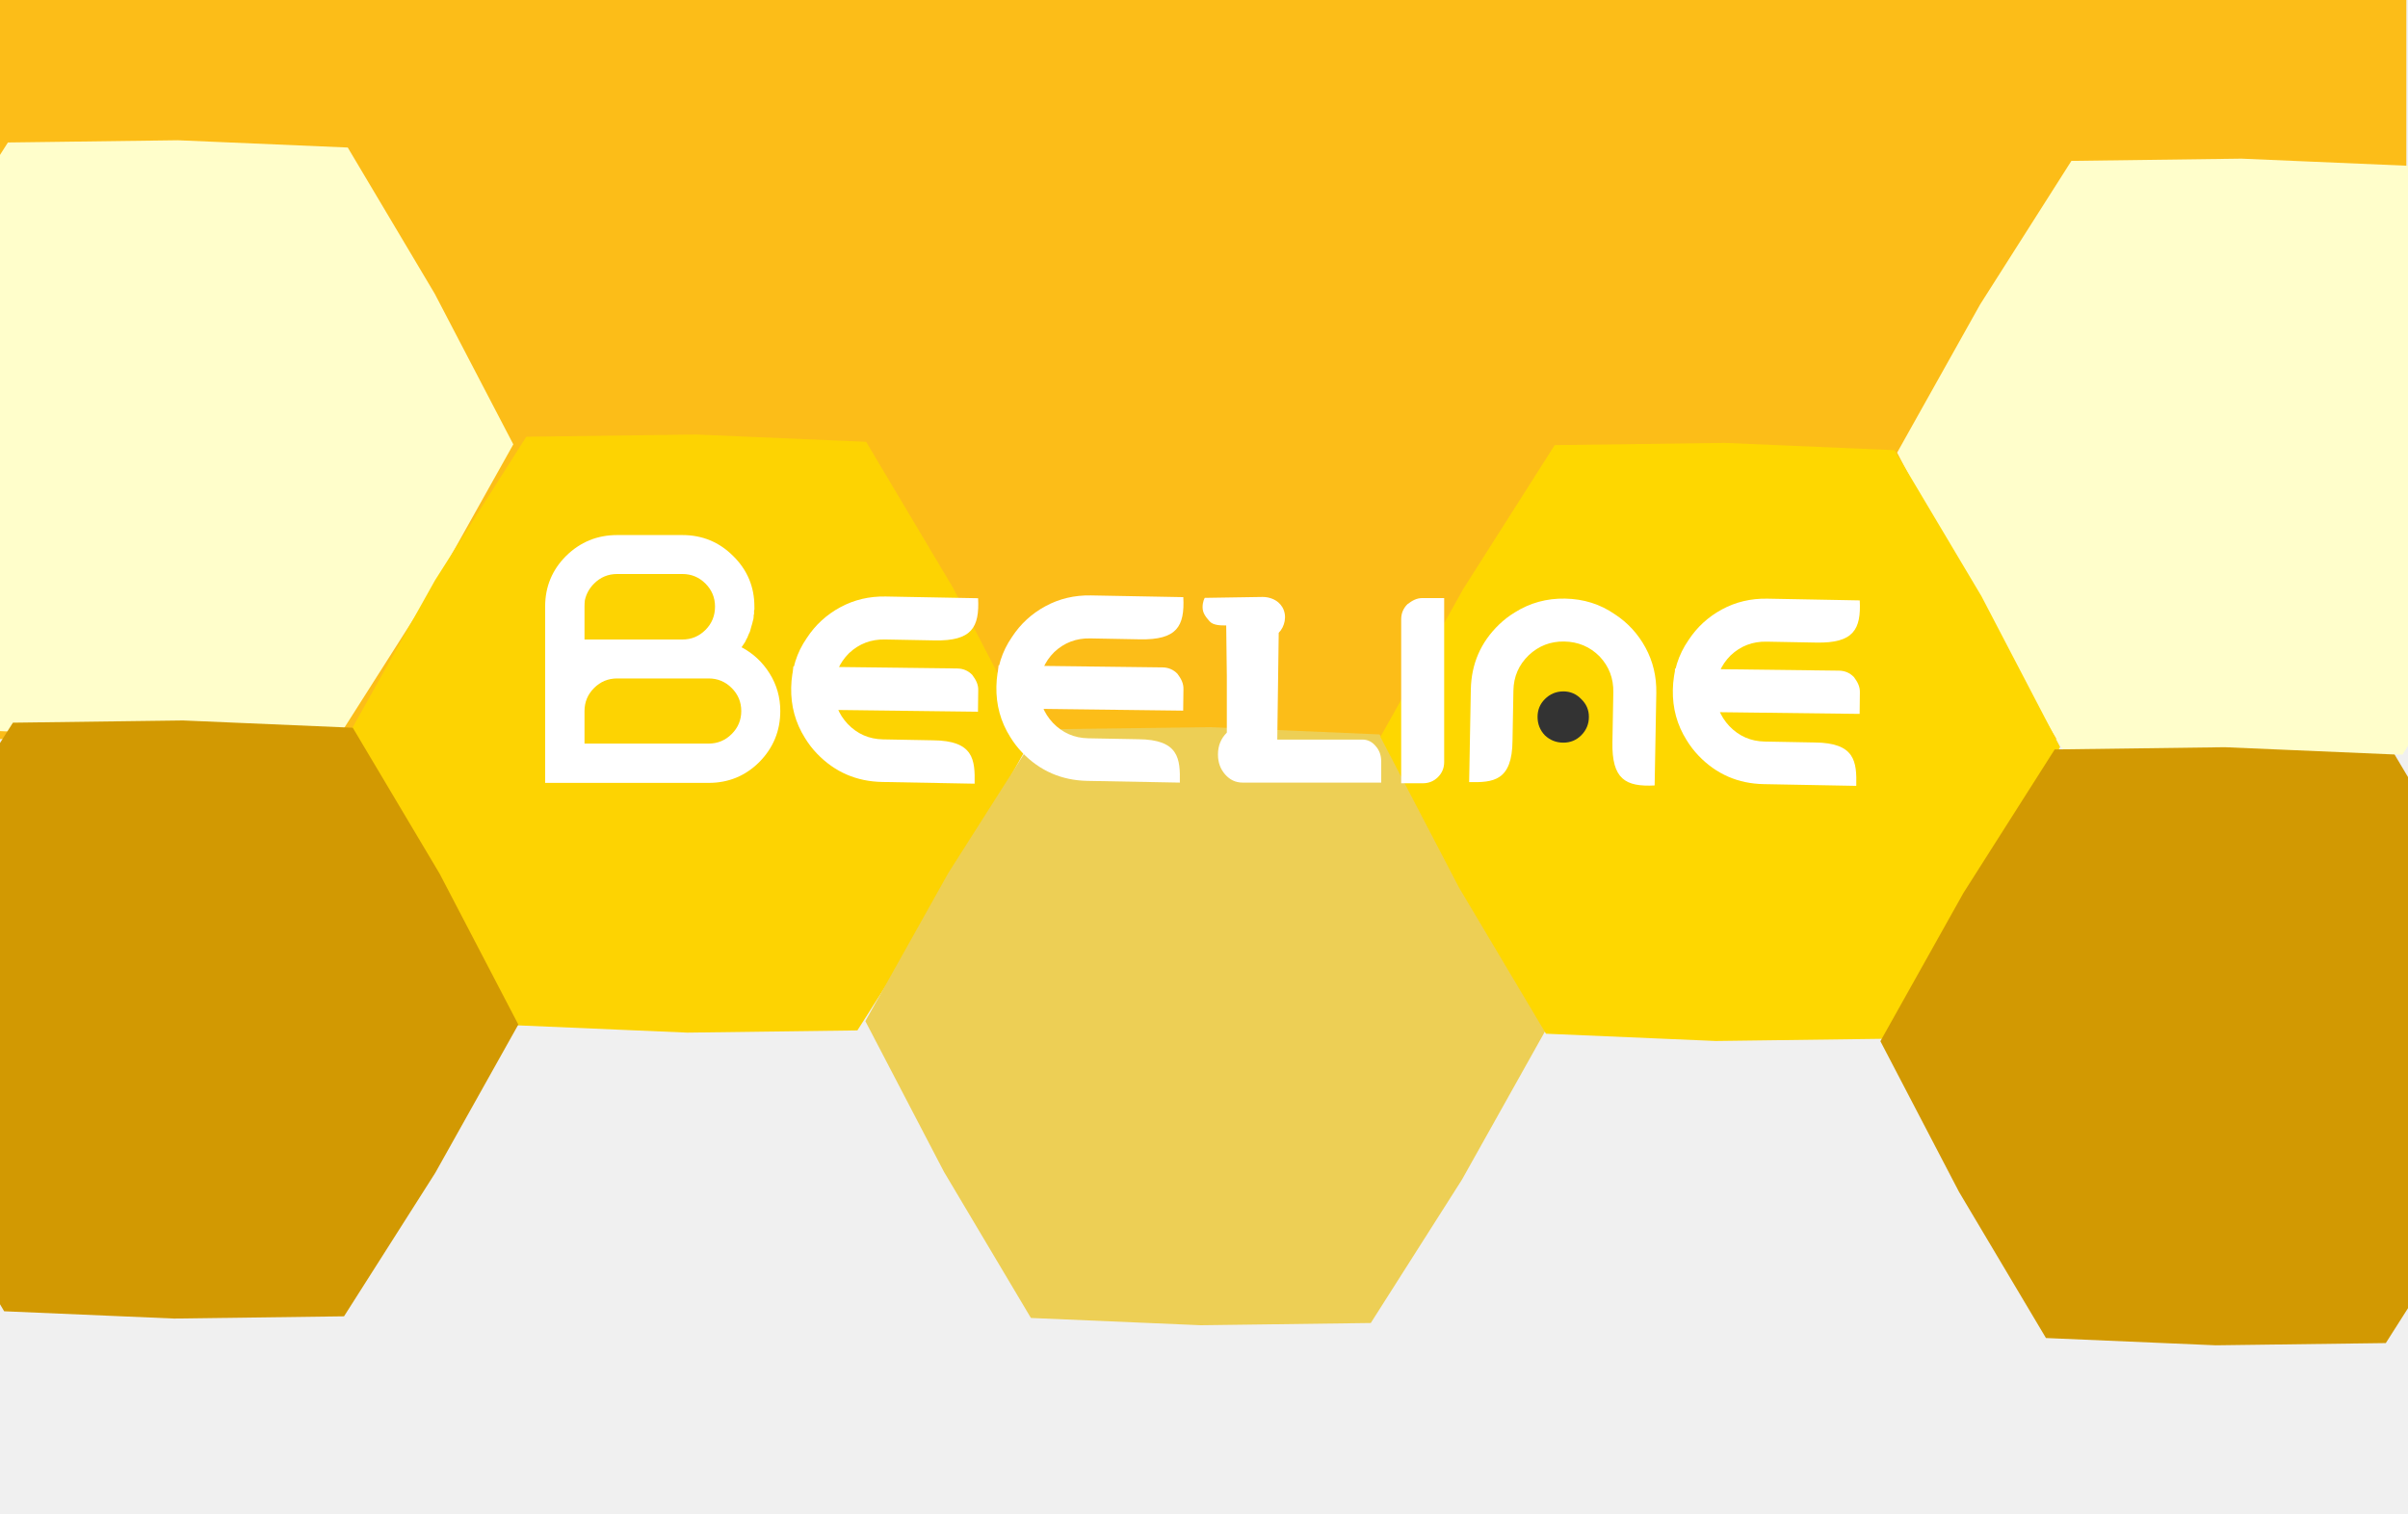
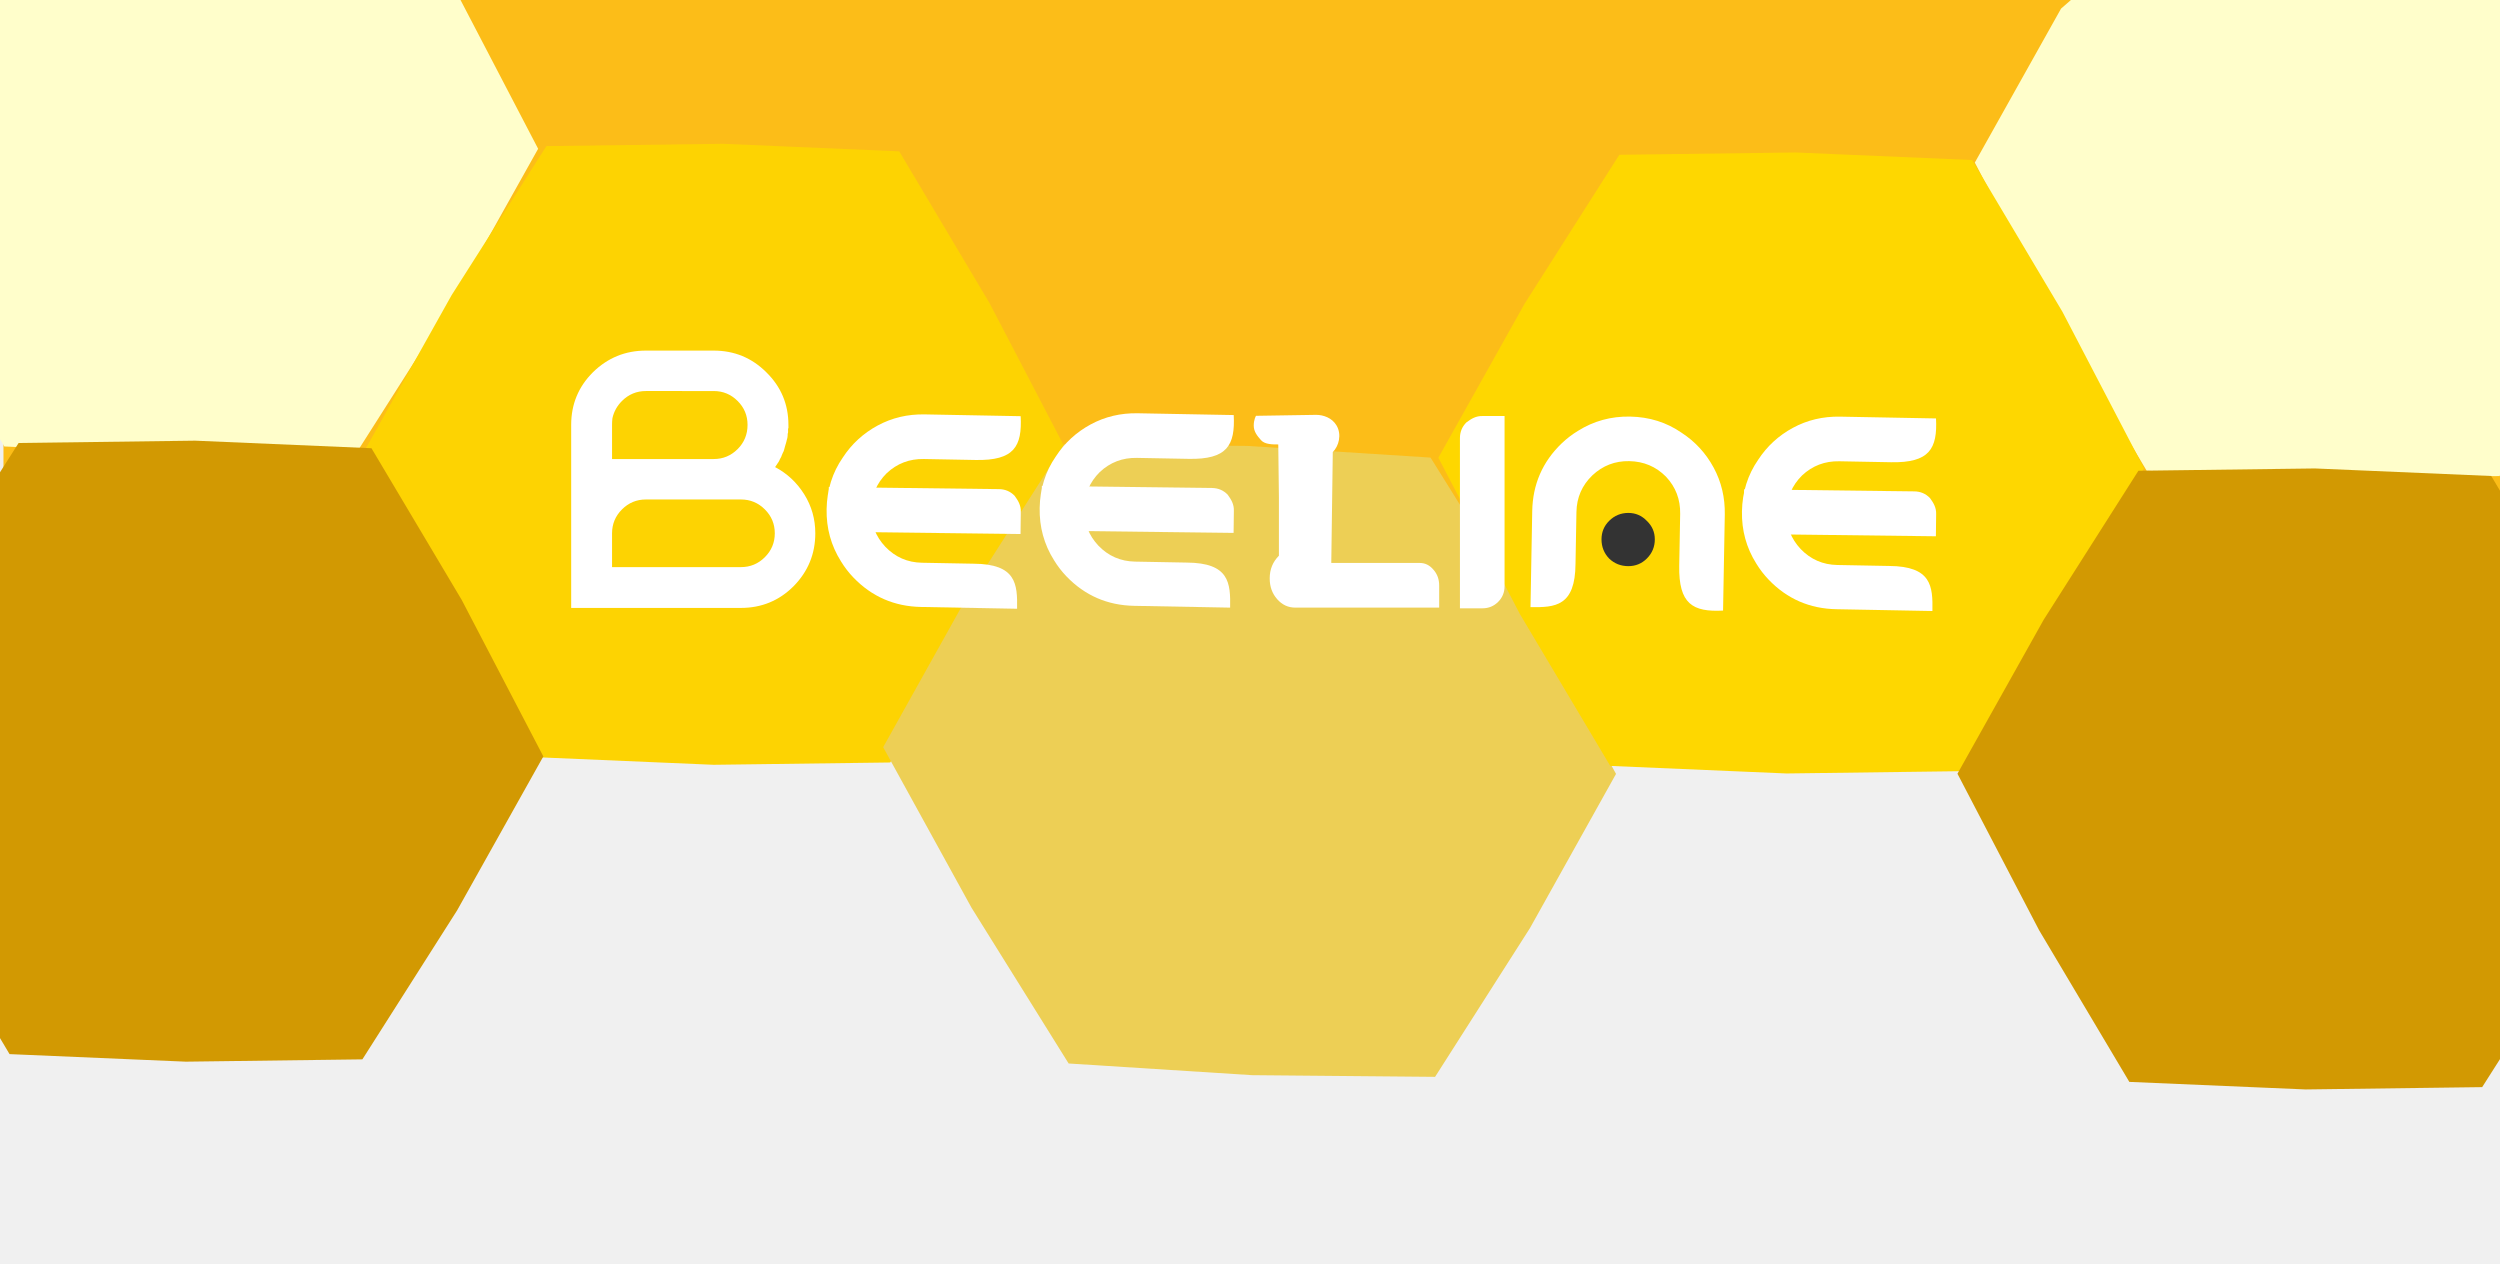
- <svg xmlns="http://www.w3.org/2000/svg" width="1440" height="905" viewBox="0 0 1440 905" fill="none">
-   <rect x="-1" width="1440" height="442" fill="#FCBD18" />
-   <path d="M1441.96 99.231L1493.94 186.605L1540.96 276.747L1491.29 365.453L1436.73 451.245L1335.07 452.577L1233.5 448.228L1181.52 360.853L1134.49 270.712L1184.17 182.006L1238.72 96.213L1340.38 94.882L1441.96 99.231Z" fill="#FFFECB" />
-   <path d="M207.96 88.231L259.943 175.605L306.965 265.747L257.288 354.453L202.734 440.245L101.074 441.577L-0.502 437.228L-52.485 349.853L-99.506 259.712L-49.829 171.006L4.725 85.213L106.385 83.882L207.96 88.231Z" fill="#FFFECB" />
-   <path d="M517.96 264.231L569.943 351.605L616.965 441.747L567.288 530.453L512.734 616.245L411.074 617.577L309.498 613.228L257.515 525.853L210.494 435.712L260.171 347.006L314.725 261.213L416.385 259.882L517.96 264.231Z" fill="#FDD302" />
-   <path d="M824.96 439.231L876.943 526.605L923.965 616.747L874.288 705.453L819.734 791.245L718.074 792.577L616.498 788.228L564.515 700.853L517.494 610.712L567.171 522.006L621.725 436.213L723.385 434.882L824.96 439.231Z" fill="#EDCF55" />
-   <path d="M1132.96 269.231L1184.94 356.605L1231.96 446.747L1182.29 535.453L1127.73 621.245L1026.07 622.577L924.498 618.228L872.515 530.853L825.494 440.712L875.171 352.006L929.725 266.213L1031.38 264.882L1132.96 269.231Z" fill="#FED700" />
-   <path d="M1431.96 451.231L1483.94 538.605L1530.96 628.747L1481.29 717.453L1426.73 803.245L1325.07 804.577L1223.5 800.228L1171.52 712.853L1124.49 622.712L1174.17 534.006L1228.72 448.213L1330.38 446.882L1431.96 451.231Z" fill="#D29902" />
-   <path d="M210.96 435.231L262.943 522.605L309.965 612.747L260.288 701.453L205.734 787.245L104.074 788.577L2.498 784.228L-49.485 696.853L-96.506 606.712L-46.829 518.006L7.725 432.213L109.385 430.882L210.96 435.231Z" fill="#D29902" />
-   <path d="M443.495 387.122C450.423 390.792 456.008 396.015 460.249 402.791C464.491 409.567 466.612 417.048 466.612 425.235C466.611 437.093 462.44 447.256 454.099 455.726C445.757 464.054 435.648 468.219 423.771 468.219L326 468.219L326 362.772C326 350.914 330.171 340.821 338.513 332.493C346.996 324.164 357.176 320 369.053 320H408.076C419.953 320 430.063 324.164 438.405 332.493C446.888 340.821 451.13 350.914 451.129 362.772C451.126 363.061 451.129 363.343 451.14 363.618C451.136 363.907 451.14 364.19 451.15 364.464L450.933 365.1C450.937 365.243 450.935 365.387 450.927 365.533L450.938 366.379C450.942 366.522 450.94 366.734 450.934 367.014C450.93 367.304 450.859 367.587 450.718 367.864C450.729 368.71 450.656 369.557 450.501 370.403C450.356 370.691 450.284 370.903 450.285 371.038C450.281 371.328 450.209 371.611 450.069 371.888C450.065 372.176 449.993 372.459 449.853 372.736C449.849 373.024 449.777 373.307 449.637 373.585C449.493 374.151 449.349 374.646 449.204 375.068C449.059 375.775 448.847 376.552 448.566 377.4C448.421 377.688 448.349 377.9 448.35 378.035C448.205 378.324 448.061 378.607 447.917 378.883C447.773 379.307 447.56 379.801 447.279 380.366C447.135 380.655 447.062 380.867 447.063 381.001C446.918 381.291 446.774 381.573 446.63 381.849C446.342 382.273 446.13 382.697 445.994 383.12C445.849 383.41 445.704 383.692 445.56 383.968C444.852 385.098 444.145 386.156 443.438 387.142L443.495 387.122ZM349.541 362.772L349.541 382.464L408.076 382.463C413.449 382.463 418.045 380.557 421.862 376.746C425.68 372.935 427.588 368.277 427.588 362.772C427.589 357.408 425.68 352.82 421.862 349.009C418.045 345.197 413.449 343.292 408.076 343.292L369.053 343.291C363.68 343.292 359.085 345.197 355.267 349.008C352.44 351.831 350.602 355.148 349.753 358.96C349.609 360.232 349.537 361.502 349.539 362.77L349.541 362.772ZM423.771 444.715C429.143 444.715 433.739 442.809 437.556 438.998C441.374 435.187 443.282 430.6 443.282 425.235C443.283 419.871 441.374 415.283 437.556 411.472C433.739 407.661 429.143 405.755 423.771 405.755H369.053C363.68 405.755 359.085 407.661 355.267 411.472C351.45 415.284 349.541 419.871 349.541 425.235L349.541 444.715L423.771 444.715Z" fill="white" />
-   <path d="M850.889 357.685C847.18 357.6 844.451 359.24 841.625 361.384C839.156 363.85 837.921 366.856 837.921 370.402L837.921 468.444L850.891 468.443C854.443 468.444 857.453 467.209 859.923 464.744C862.393 462.277 863.627 459.271 863.627 455.726L863.627 357.684L850.889 357.685Z" fill="white" />
-   <path d="M879.56 412.497C879.838 397.084 885.478 384.08 896.478 373.486C899.305 370.762 902.438 368.351 905.874 366.255C914.934 360.559 924.944 357.81 935.905 358.008C947.02 358.208 956.924 361.316 965.619 367.331C973.403 372.405 979.537 379.069 984.021 387.321C988.505 395.573 990.658 404.631 990.481 414.495L989.485 469.751C972.002 470.663 963.841 465.969 964.24 443.856L964.777 414.032C964.927 405.71 962.198 398.568 956.592 392.608C950.829 386.8 943.779 383.82 935.442 383.67C927.26 383.523 920.185 386.247 914.215 391.845C908.243 397.596 905.183 404.633 905.033 412.956L904.495 442.78C904.348 467.258 892.833 468.009 878.565 467.752L879.56 412.497Z" fill="white" />
-   <path d="M733.654 404.533V438.144C730.12 441.698 728.356 446.025 728.356 451.124L728.361 451.354C728.361 455.99 729.789 459.93 732.64 463.175C735.495 466.42 738.957 468.042 743.032 468.042H825.967L825.967 455.294C825.967 451.741 824.881 448.728 822.708 446.255C820.536 443.628 817.887 442.315 814.761 442.315H763.818L764.685 378.459C768.219 374.906 769.905 368.394 766.88 363.179C764.277 358.689 759.183 357.011 755.108 357.011L720.455 357.564C720.455 357.564 719.156 359.625 719.156 363.179C719.156 366.733 721.204 369.148 723.377 371.62C725.549 374.092 730.159 374.056 733.284 374.056L733.654 404.533Z" fill="white" />
-   <path d="M1054.82 468.965C1039.41 468.678 1026.41 463.03 1015.82 452.022C1013.1 449.194 1010.69 446.059 1008.59 442.622C1002.9 433.558 1000.16 423.547 1000.37 412.586C1000.57 401.471 1003.69 391.569 1009.71 382.878C1014.79 375.097 1021.45 368.967 1029.71 364.488C1037.96 360.01 1047.02 357.862 1056.89 358.046L1112.14 359.077C1113.04 376.561 1108.34 384.719 1086.23 384.306L1056.41 383.75C1048.09 383.594 1040.94 386.319 1034.98 391.921C1029.17 397.681 1026.18 404.729 1026.03 413.065C1025.87 421.247 1028.59 428.324 1034.19 434.297C1039.94 440.273 1046.97 443.338 1055.29 443.493L1085.12 444.05C1109.6 444.213 1110.34 455.728 1110.07 469.996L1054.82 468.965Z" fill="white" />
-   <path d="M1112.22 414.215C1112.35 410.508 1110.75 407.758 1108.64 404.907C1106.2 402.407 1103.21 401.136 1099.67 401.093L1001.63 399.898L1001.47 412.867C1001.43 416.419 1002.63 419.444 1005.06 421.944C1007.5 424.443 1010.49 425.714 1014.03 425.758L1112.07 426.953L1112.22 414.215Z" fill="white" />
-   <path d="M527.58 467.667C512.167 467.379 499.167 461.731 488.58 450.724C485.858 447.896 483.449 444.761 481.355 441.323C475.665 432.26 472.923 422.248 473.127 411.287C473.334 400.172 476.449 390.27 482.47 381.579C487.549 373.798 494.216 367.668 502.471 363.189C510.726 358.711 519.786 356.564 529.65 356.747L584.905 357.779C585.805 375.263 581.106 383.42 558.994 383.008L529.17 382.451C520.848 382.296 513.704 385.02 507.741 390.622C501.929 396.382 498.945 403.43 498.789 411.766C498.637 419.948 501.357 427.026 506.95 432.998C512.697 438.974 519.733 442.039 528.055 442.195L557.879 442.751C582.357 442.914 583.101 454.429 582.835 468.698L527.58 467.667Z" fill="white" />
-   <path d="M584.986 412.916C585.115 409.209 583.508 406.46 581.399 403.608C578.963 401.109 575.973 399.838 572.427 399.794L474.393 398.599L474.235 411.568C474.191 415.121 475.389 418.145 477.824 420.645C480.261 423.144 483.251 424.416 486.796 424.459L584.831 425.654L584.986 412.916Z" fill="white" />
-   <path d="M650.299 467.017C634.887 466.73 621.887 461.082 611.299 450.074C608.577 447.246 606.169 444.111 604.074 440.674C598.384 431.61 595.642 421.599 595.847 410.638C596.053 399.523 599.168 389.621 605.189 380.93C610.268 373.149 616.935 367.019 625.191 362.54C633.446 358.062 642.505 355.914 652.369 356.098L707.624 357.129C708.525 374.613 703.825 382.771 681.713 382.358L651.89 381.802C643.567 381.646 636.424 384.371 630.46 389.973C624.648 395.733 621.664 402.781 621.509 411.117C621.356 419.299 624.076 426.376 629.669 432.349C635.417 438.325 642.452 441.39 650.775 441.545L680.598 442.102C705.076 442.265 705.82 453.78 705.554 468.049L650.299 467.017Z" fill="white" />
-   <path d="M707.705 412.267C707.835 408.56 706.228 405.81 704.119 402.959C701.683 400.46 698.692 399.188 695.146 399.145L597.112 397.95L596.954 410.919C596.91 414.471 598.108 417.496 600.543 419.996C602.98 422.495 605.971 423.766 609.516 423.81L707.55 425.005L707.705 412.267Z" fill="white" />
-   <path d="M950.171 428.723C950.171 424.553 948.641 421.008 945.576 418.088C942.654 415.03 939.101 413.5 934.924 413.5C930.607 413.502 926.917 415.029 923.854 418.088C920.931 421.007 919.467 424.553 919.468 428.723C919.468 433.033 920.931 436.717 923.854 439.775C926.917 442.695 930.607 444.155 934.924 444.155C939.1 444.155 942.652 442.695 945.576 439.775C948.639 436.717 950.171 433.033 950.171 428.723Z" fill="#333333" />
+ <svg xmlns="http://www.w3.org/2000/svg" width="1440" height="728" viewBox="0 0 1440 728" fill="none">
+   <rect x="2" y="-40.056" width="1440" height="364" fill="#FCBD18" />
+   <path d="M1451 -38.056L1496.94 9.549L1543.96 99.691L1494.29 188.397L1439.73 274.189L1338.07 275.521L1236.5 271.172L1184.52 183.797L1137.49 93.656L1187.17 4.95L1236.5 -38.056L1338.07 -38.056L1451 -38.056Z" fill="#FFFECB" />
+   <path d="M239 -39.056L262.943 -4.451L309.965 85.691L260.288 174.397L205.734 260.189L104.074 261.521L2.498 257.172L-49.485 169.797L-96.506 79.656L-46.829 -9.05L2.498 -39.056L104.074 -39.056L239 -39.056Z" fill="#FFFECB" />
+   <path d="M517.96 87.175L569.943 174.549L616.965 264.691L567.288 353.397L512.734 439.189L411.074 440.521L309.498 436.172L257.515 348.797L210.494 258.656L260.171 169.95L314.725 84.157L416.385 82.826L517.96 87.175Z" fill="#FDD302" />
+   <path d="M823.999 263.574L879.959 353.324L930.831 445.766L881.281 534.547L826.6 620.264L721.09 619.295L615.537 612.571L559.577 522.821L508.705 430.379L558.255 341.598L612.936 255.881L718.446 256.85L823.999 263.574Z" fill="#EDCF55" />
+   <path d="M1135.96 92.175L1187.94 179.549L1234.96 269.691L1185.29 358.397L1130.73 444.189L1029.07 445.521L927.498 441.172L875.515 353.797L828.494 263.656L878.171 174.95L932.725 89.157L1034.38 87.826L1135.96 92.175Z" fill="#FED700" />
+   <path d="M1434.96 274.175L1486.94 361.549L1533.96 451.691L1484.29 540.397L1429.73 626.189L1328.07 627.521L1226.5 623.172L1174.52 535.797L1127.49 445.656L1177.17 356.95L1231.72 271.157L1333.38 269.826L1434.96 274.175Z" fill="#D29902" />
+   <path d="M213.96 258.175L265.943 345.549L312.965 435.691L263.288 524.397L208.734 610.189L107.074 611.521L5.498 607.172L-46.485 519.797L-93.506 429.656L-43.829 340.95L10.725 255.157L112.385 253.826L213.96 258.175Z" fill="#D29902" />
+   <path d="M446.495 269.066C453.423 272.736 459.007 277.959 463.249 284.735C467.491 291.511 469.612 298.992 469.612 307.179C469.611 319.037 465.44 329.2 457.099 337.67C448.757 345.999 438.648 350.163 426.771 350.163L329 350.163L329 244.716C329 232.858 333.171 222.765 341.513 214.437C349.996 206.108 360.176 201.944 372.053 201.944H411.076C422.953 201.944 433.063 206.108 441.405 214.437C449.888 222.765 454.13 232.858 454.129 244.716C454.126 245.005 454.129 245.287 454.14 245.562C454.136 245.851 454.14 246.134 454.15 246.408L453.933 247.044C453.937 247.187 453.935 247.331 453.927 247.477L453.938 248.323C453.942 248.466 453.94 248.678 453.934 248.958C453.93 249.248 453.858 249.531 453.718 249.808C453.729 250.654 453.656 251.501 453.501 252.347C453.356 252.635 453.284 252.847 453.285 252.982C453.281 253.272 453.209 253.555 453.069 253.832C453.065 254.12 452.993 254.403 452.853 254.68C452.849 254.968 452.777 255.252 452.637 255.529C452.493 256.095 452.349 256.59 452.203 257.012C452.059 257.719 451.847 258.497 451.566 259.344C451.421 259.632 451.349 259.844 451.35 259.979C451.205 260.268 451.061 260.551 450.917 260.827C450.773 261.251 450.56 261.745 450.279 262.31C450.135 262.599 450.062 262.811 450.063 262.945C449.918 263.235 449.774 263.517 449.63 263.793C449.342 264.217 449.13 264.641 448.994 265.064C448.849 265.354 448.704 265.636 448.56 265.912C447.852 267.042 447.145 268.1 446.438 269.086L446.495 269.066ZM352.541 244.716L352.541 264.408L411.076 264.407C416.449 264.407 421.045 262.502 424.862 258.69C428.68 254.879 430.588 250.221 430.588 244.716C430.589 239.352 428.68 234.764 424.862 230.953C421.045 227.141 416.449 225.236 411.076 225.236L372.053 225.235C366.68 225.236 362.085 227.141 358.267 230.952C355.44 233.775 353.602 237.092 352.753 240.904C352.609 242.176 352.537 243.446 352.539 244.714L352.541 244.716ZM426.771 326.659C432.143 326.659 436.739 324.753 440.556 320.942C444.374 317.131 446.282 312.544 446.282 307.179C446.283 301.815 444.374 297.227 440.556 293.416C436.738 289.605 432.143 287.699 426.771 287.699H372.053C366.68 287.699 362.085 289.605 358.267 293.416C354.45 297.228 352.541 301.815 352.541 307.179L352.541 326.659L426.771 326.659Z" fill="white" />
+   <path d="M853.889 239.629C850.18 239.544 847.45 241.184 844.625 243.328C842.155 245.795 840.921 248.8 840.921 252.346L840.921 350.388L853.891 350.388C857.443 350.388 860.453 349.153 862.923 346.688C865.393 344.221 866.627 341.215 866.627 337.67L866.627 239.628L853.889 239.629Z" fill="white" />
+   <path d="M882.56 294.441C882.838 279.028 888.477 266.024 899.478 255.43C902.304 252.706 905.438 250.295 908.874 248.199C917.934 242.503 927.944 239.754 938.905 239.952C950.02 240.152 959.924 243.26 968.619 249.275C976.403 254.349 982.537 261.013 987.021 269.265C991.505 277.517 993.658 286.575 993.481 296.439L992.485 351.695C975.002 352.607 966.841 347.913 967.24 325.8L967.777 295.976C967.927 287.654 965.198 280.512 959.592 274.552C953.828 268.744 946.779 265.764 938.442 265.614C930.26 265.467 923.184 268.191 917.215 273.789C911.243 279.54 908.183 286.577 908.033 294.9L907.495 324.724C907.348 349.202 895.833 349.953 881.565 349.696L882.56 294.441Z" fill="white" />
+   <path d="M736.654 286.477V320.088C733.12 323.642 731.356 327.969 731.356 333.068L731.361 333.298C731.361 337.934 732.789 341.874 735.64 345.119C738.495 348.364 741.957 349.986 746.032 349.986H828.967L828.967 337.239C828.967 333.685 827.881 330.672 825.708 328.199C823.536 325.572 820.887 324.259 817.761 324.259H766.818L767.685 260.403C771.219 256.85 772.905 250.338 769.88 245.123C767.277 240.633 762.183 238.955 758.108 238.955L723.455 239.508C723.455 239.508 722.156 241.569 722.156 245.123C722.156 248.677 724.204 251.092 726.377 253.564C728.549 256.036 733.159 256 736.284 256L736.654 286.477Z" fill="white" />
+   <path d="M1057.82 350.909C1042.41 350.622 1029.41 344.974 1018.82 333.966C1016.1 331.138 1013.69 328.003 1011.59 324.566C1005.9 315.502 1003.16 305.491 1003.37 294.53C1003.57 283.415 1006.69 273.513 1012.71 264.822C1017.79 257.041 1024.45 250.911 1032.71 246.432C1040.96 241.954 1050.02 239.806 1059.89 239.99L1115.14 241.021C1116.04 258.505 1111.34 266.663 1089.23 266.25L1059.41 265.694C1051.09 265.538 1043.94 268.263 1037.98 273.865C1032.17 279.625 1029.18 286.673 1029.03 295.009C1028.87 303.191 1031.59 310.268 1037.19 316.241C1042.94 322.217 1049.97 325.282 1058.29 325.437L1088.12 325.994C1112.6 326.157 1113.34 337.672 1113.07 351.941L1057.82 350.909Z" fill="white" />
+   <path d="M1115.22 296.159C1115.35 292.452 1113.75 289.702 1111.64 286.851C1109.2 284.352 1106.21 283.08 1102.67 283.037L1004.63 281.842L1004.47 294.811C1004.43 298.363 1005.63 301.388 1008.06 303.888C1010.5 306.387 1013.49 307.658 1017.03 307.702L1115.07 308.897L1115.22 296.159Z" fill="white" />
+   <path d="M530.58 349.611C515.167 349.324 502.167 343.675 491.58 332.668C488.858 329.84 486.449 326.705 484.355 323.267C478.665 314.204 475.923 304.192 476.127 293.231C476.334 282.116 479.449 272.214 485.47 263.523C490.549 255.742 497.216 249.612 505.471 245.133C513.726 240.655 522.786 238.508 532.65 238.691L587.905 239.723C588.805 257.207 584.106 265.364 561.994 264.952L532.17 264.395C523.848 264.24 516.704 266.964 510.741 272.566C504.929 278.326 501.945 285.374 501.789 293.71C501.637 301.892 504.357 308.97 509.95 314.942C515.697 320.918 522.733 323.983 531.055 324.139L560.879 324.695C585.357 324.858 586.101 336.373 585.835 350.642L530.58 349.611Z" fill="white" />
+   <path d="M587.986 294.86C588.115 291.153 586.508 288.404 584.399 285.552C581.963 283.053 578.973 281.782 575.427 281.738L477.393 280.543L477.235 293.512C477.191 297.065 478.389 300.089 480.824 302.589C483.261 305.088 486.251 306.36 489.796 306.403L587.831 307.598L587.986 294.86Z" fill="white" />
+   <path d="M653.299 348.961C637.887 348.674 624.887 343.026 614.299 332.019C611.577 329.19 609.169 326.055 607.074 322.618C601.384 313.554 598.642 303.543 598.846 292.582C599.053 281.467 602.168 271.565 608.189 262.874C613.268 255.093 619.935 248.963 628.191 244.484C636.446 240.006 645.505 237.858 655.369 238.042L710.624 239.073C711.525 256.557 706.825 264.715 684.713 264.302L654.89 263.746C646.567 263.59 639.424 266.315 633.46 271.917C627.648 277.677 624.664 284.725 624.509 293.061C624.356 301.243 627.076 308.32 632.669 314.293C638.417 320.269 645.452 323.334 653.775 323.489L683.598 324.046C708.076 324.209 708.82 335.724 708.554 349.993L653.299 348.961Z" fill="white" />
+   <path d="M710.705 294.211C710.835 290.504 709.228 287.754 707.119 284.903C704.683 282.404 701.692 281.132 698.146 281.089L600.112 279.894L599.954 292.863C599.91 296.416 601.108 299.44 603.543 301.94C605.98 304.439 608.971 305.71 612.516 305.754L710.55 306.949L710.705 294.211Z" fill="white" />
+   <path d="M953.171 310.667C953.171 306.497 951.641 302.952 948.576 300.032C945.654 296.974 942.101 295.445 937.924 295.444C933.607 295.446 929.917 296.973 926.854 300.032C923.931 302.951 922.467 306.497 922.468 310.667C922.468 314.977 923.931 318.661 926.854 321.719C929.917 324.639 933.607 326.099 937.924 326.099C942.1 326.099 945.652 324.639 948.576 321.719C951.639 318.661 953.171 314.977 953.171 310.667Z" fill="#333333" />
</svg>
